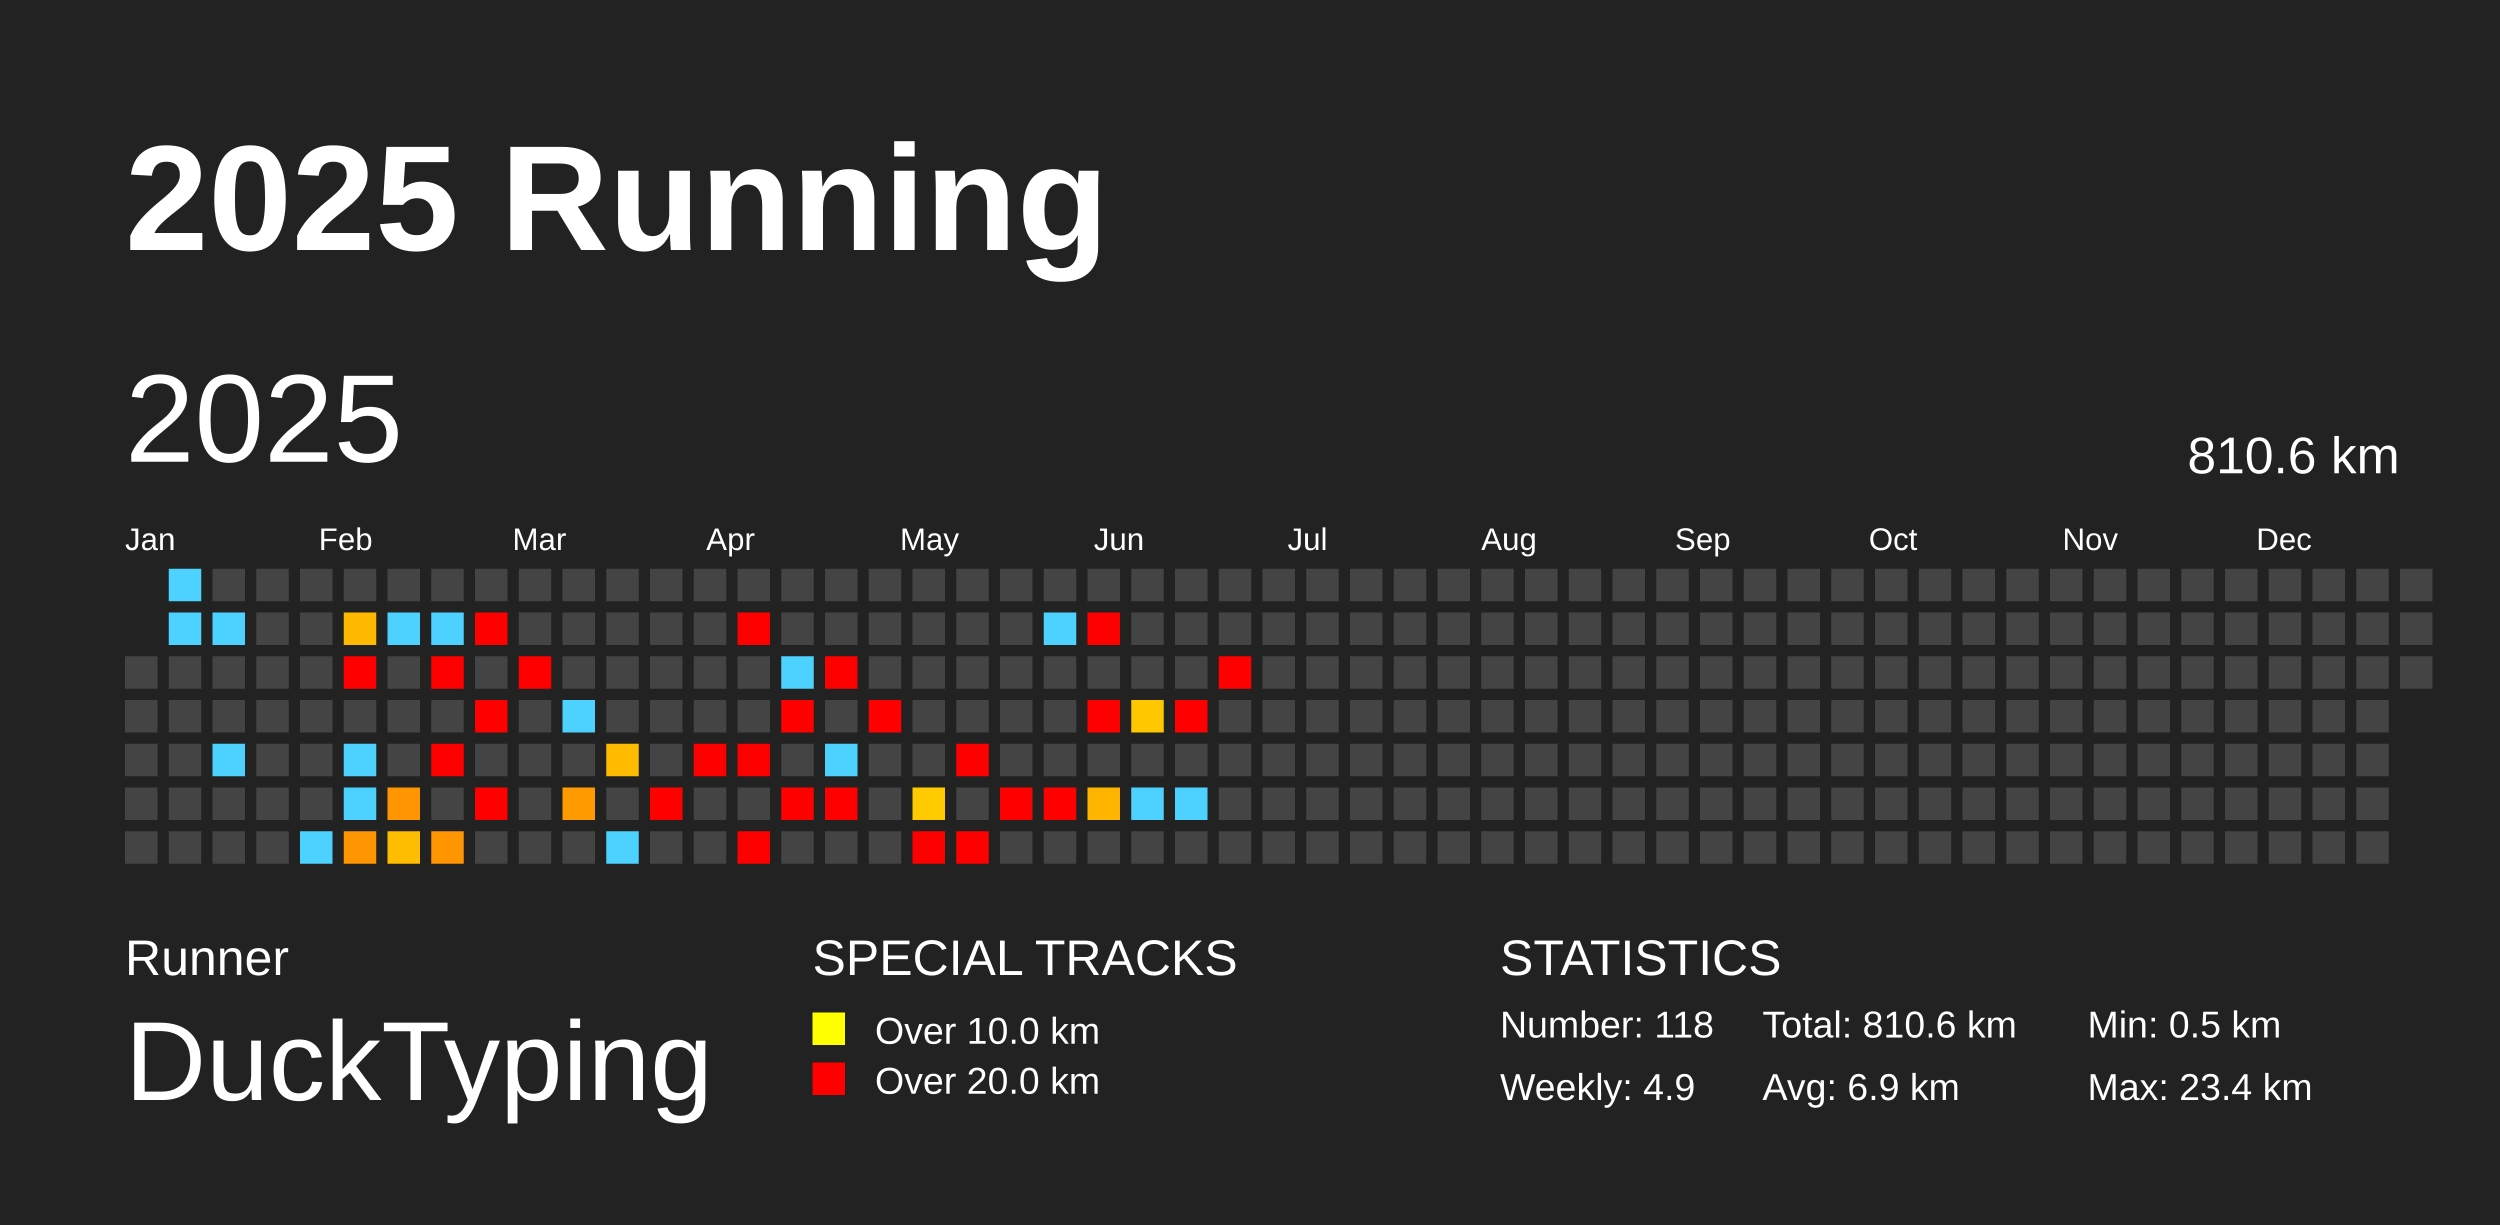
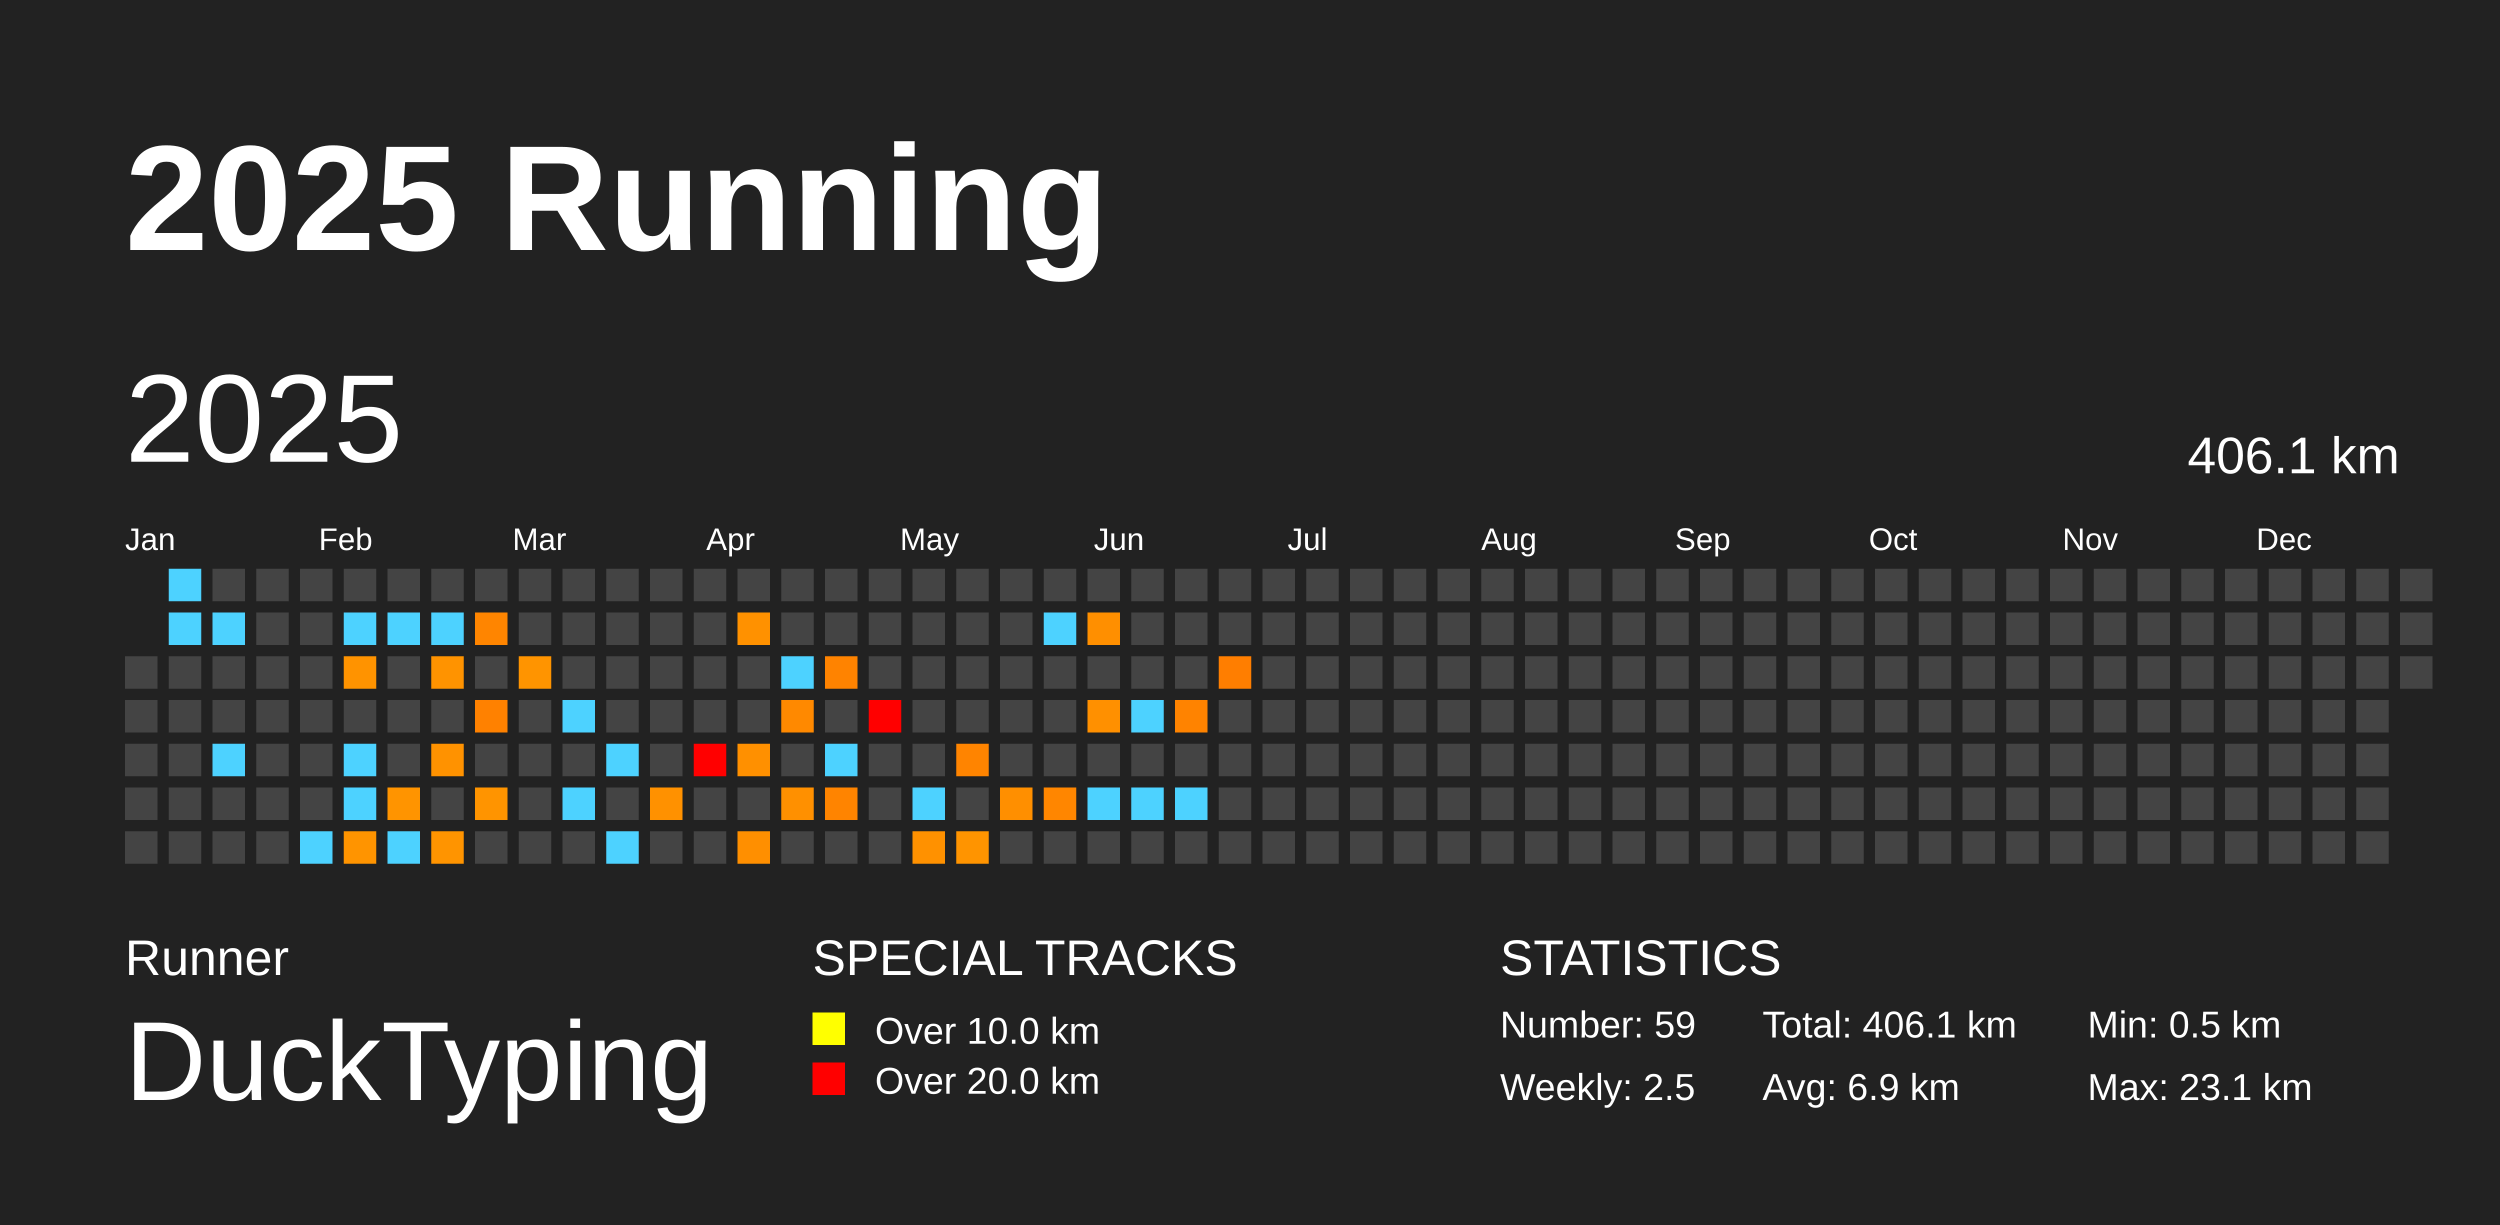
<svg xmlns="http://www.w3.org/2000/svg" baseProfile="full" height="98mm" version="1.1" viewBox="0,0,200,98" width="200mm">
  <defs />
  <rect fill="#222222" height="98" width="200" x="0" y="0" />
  <text fill="#FFFFFF" style="font-size:12px; font-family:Arial; font-weight:bold;" x="10" y="20">2025 Running</text>
  <text fill="#FFFFFF" style="font-size:4px; font-family:Arial" x="10" y="78">Runner</text>
  <text fill="#FFFFFF" style="font-size:9px; font-family:Arial" x="10" y="88">DuckTyping</text>
  <text fill="#FFFFFF" style="font-size:4px; font-family:Arial" x="65" y="78">SPECIAL TRACKS</text>
  <rect fill="yellow" height="2.6" width="2.6" x="65" y="81" />
  <text fill="#FFFFFF" style="font-size:3px; font-family:Arial" x="70" y="83.5">Over 10.0 km</text>
  <rect fill="red" height="2.6" width="2.6" x="65" y="85" />
  <text fill="#FFFFFF" style="font-size:3px; font-family:Arial" x="70" y="87.5">Over 20.0 km</text>
  <text fill="#FFFFFF" style="font-size:4px; font-family:Arial" x="120" y="78">STATISTICS</text>
-   <text fill="#FFFFFF" style="font-size:3px; font-family:Arial" x="120" y="83">Number: 118</text>
-   <text fill="#FFFFFF" style="font-size:3px; font-family:Arial" x="120" y="88">Weekly: 4.9</text>
-   <text fill="#FFFFFF" style="font-size:3px; font-family:Arial" x="141" y="83">Total: 810.6 km</text>
+   <text fill="#FFFFFF" style="font-size:3px; font-family:Arial" x="120" y="83">Number: 59</text>
+   <text fill="#FFFFFF" style="font-size:3px; font-family:Arial" x="120" y="88">Weekly: 2.5</text>
+   <text fill="#FFFFFF" style="font-size:3px; font-family:Arial" x="141" y="83">Total: 406.1 km</text>
  <text fill="#FFFFFF" style="font-size:3px; font-family:Arial" x="141" y="88">Avg: 6.9 km</text>
  <text fill="#FFFFFF" style="font-size:3px; font-family:Arial" x="167" y="83">Min: 0.5 km</text>
-   <text fill="#FFFFFF" style="font-size:3px; font-family:Arial" x="167" y="88">Max: 23.4 km</text>
+   <text fill="#FFFFFF" style="font-size:3px; font-family:Arial" x="167" y="88">Max: 23.1 km</text>
  <text dominant-baseline="hanging" fill="#FFFFFF" style="font-size:10.0px; font-family:Arial;" x="10" y="30">2025</text>
-   <text dominant-baseline="hanging" fill="#FFFFFF" style="font-size:4.125px; font-family:Arial;" x="175" y="35">810.6 km</text>
+   <text dominant-baseline="hanging" fill="#FFFFFF" style="font-size:4.125px; font-family:Arial;" x="175" y="35">406.1 km</text>
  <text fill="#FFFFFF" style="font-size:2.5px; font-family:Arial" x="10.0" y="44">Jan</text>
  <text fill="#FFFFFF" style="font-size:2.5px; font-family:Arial" x="25.5" y="44">Feb</text>
  <text fill="#FFFFFF" style="font-size:2.5px; font-family:Arial" x="41.0" y="44">Mar</text>
  <text fill="#FFFFFF" style="font-size:2.5px; font-family:Arial" x="56.5" y="44">Apr</text>
  <text fill="#FFFFFF" style="font-size:2.5px; font-family:Arial" x="72.0" y="44">May</text>
  <text fill="#FFFFFF" style="font-size:2.5px; font-family:Arial" x="87.5" y="44">Jun</text>
  <text fill="#FFFFFF" style="font-size:2.5px; font-family:Arial" x="103.0" y="44">Jul</text>
  <text fill="#FFFFFF" style="font-size:2.5px; font-family:Arial" x="118.5" y="44">Aug</text>
  <text fill="#FFFFFF" style="font-size:2.5px; font-family:Arial" x="134.0" y="44">Sep</text>
  <text fill="#FFFFFF" style="font-size:2.5px; font-family:Arial" x="149.5" y="44">Oct</text>
  <text fill="#FFFFFF" style="font-size:2.5px; font-family:Arial" x="165.0" y="44">Nov</text>
  <text fill="#FFFFFF" style="font-size:2.5px; font-family:Arial" x="180.5" y="44">Dec</text>
  <rect fill="#444444" height="2.6" width="2.6" x="10.0" y="52.5" />
  <rect fill="#444444" height="2.6" width="2.6" x="10.0" y="56.0" />
  <rect fill="#444444" height="2.6" width="2.6" x="10.0" y="59.5" />
  <rect fill="#444444" height="2.6" width="2.6" x="10.0" y="63.0" />
  <rect fill="#444444" height="2.6" width="2.6" x="10.0" y="66.5" />
  <rect fill="#4dd2ff" height="2.6" width="2.6" x="13.5" y="45.5" />
  <rect fill="#4dd2ff" height="2.6" width="2.6" x="13.5" y="49.0" />
  <rect fill="#444444" height="2.6" width="2.6" x="13.5" y="52.5" />
  <rect fill="#444444" height="2.6" width="2.6" x="13.5" y="56.0" />
  <rect fill="#444444" height="2.6" width="2.6" x="13.5" y="59.5" />
  <rect fill="#444444" height="2.6" width="2.6" x="13.5" y="63.0" />
  <rect fill="#444444" height="2.6" width="2.6" x="13.5" y="66.5" />
  <rect fill="#444444" height="2.6" width="2.6" x="17.0" y="45.5" />
  <rect fill="#4dd2ff" height="2.6" width="2.6" x="17.0" y="49.0" />
  <rect fill="#444444" height="2.6" width="2.6" x="17.0" y="52.5" />
  <rect fill="#444444" height="2.6" width="2.6" x="17.0" y="56.0" />
  <rect fill="#4dd2ff" height="2.6" width="2.6" x="17.0" y="59.5" />
  <rect fill="#444444" height="2.6" width="2.6" x="17.0" y="63.0" />
  <rect fill="#444444" height="2.6" width="2.6" x="17.0" y="66.5" />
  <rect fill="#444444" height="2.6" width="2.6" x="20.5" y="45.5" />
  <rect fill="#444444" height="2.6" width="2.6" x="20.5" y="49.0" />
  <rect fill="#444444" height="2.6" width="2.6" x="20.5" y="52.5" />
  <rect fill="#444444" height="2.6" width="2.6" x="20.5" y="56.0" />
  <rect fill="#444444" height="2.6" width="2.6" x="20.5" y="59.5" />
  <rect fill="#444444" height="2.6" width="2.6" x="20.5" y="63.0" />
  <rect fill="#444444" height="2.6" width="2.6" x="20.5" y="66.5" />
  <rect fill="#444444" height="2.6" width="2.6" x="24.0" y="45.5" />
  <rect fill="#444444" height="2.6" width="2.6" x="24.0" y="49.0" />
  <rect fill="#444444" height="2.6" width="2.6" x="24.0" y="52.5" />
  <rect fill="#444444" height="2.6" width="2.6" x="24.0" y="56.0" />
  <rect fill="#444444" height="2.6" width="2.6" x="24.0" y="59.5" />
  <rect fill="#444444" height="2.6" width="2.6" x="24.0" y="63.0" />
  <rect fill="#4dd2ff" height="2.6" width="2.6" x="24.0" y="66.5" />
  <rect fill="#444444" height="2.6" width="2.6" x="27.5" y="45.5" />
-   <rect fill="#ffba00" height="2.6" width="2.6" x="27.5" y="49.0" />
-   <rect fill="red" height="2.6" width="2.6" x="27.5" y="52.5" />
+   <rect fill="#4dd2ff" height="2.6" width="2.6" x="27.5" y="49.0" />
+   <rect fill="#ff9300" height="2.6" width="2.6" x="27.5" y="52.5" />
  <rect fill="#444444" height="2.6" width="2.6" x="27.5" y="56.0" />
  <rect fill="#4dd2ff" height="2.6" width="2.6" x="27.5" y="59.5" />
  <rect fill="#4dd2ff" height="2.6" width="2.6" x="27.5" y="63.0" />
-   <rect fill="#ff9500" height="2.6" width="2.6" x="27.5" y="66.5" />
+   <rect fill="#ff9400" height="2.6" width="2.6" x="27.5" y="66.5" />
  <rect fill="#444444" height="2.6" width="2.6" x="31.0" y="45.5" />
  <rect fill="#4dd2ff" height="2.6" width="2.6" x="31.0" y="49.0" />
  <rect fill="#444444" height="2.6" width="2.6" x="31.0" y="52.5" />
  <rect fill="#444444" height="2.6" width="2.6" x="31.0" y="56.0" />
  <rect fill="#444444" height="2.6" width="2.6" x="31.0" y="59.5" />
-   <rect fill="#ff9500" height="2.6" width="2.6" x="31.0" y="63.0" />
-   <rect fill="#ffbd00" height="2.6" width="2.6" x="31.0" y="66.5" />
+   <rect fill="#ff9400" height="2.6" width="2.6" x="31.0" y="63.0" />
+   <rect fill="#4dd2ff" height="2.6" width="2.6" x="31.0" y="66.5" />
  <rect fill="#444444" height="2.6" width="2.6" x="34.5" y="45.5" />
  <rect fill="#4dd2ff" height="2.6" width="2.6" x="34.5" y="49.0" />
-   <rect fill="red" height="2.6" width="2.6" x="34.5" y="52.5" />
+   <rect fill="#ff9300" height="2.6" width="2.6" x="34.5" y="52.5" />
  <rect fill="#444444" height="2.6" width="2.6" x="34.5" y="56.0" />
-   <rect fill="red" height="2.6" width="2.6" x="34.5" y="59.5" />
+   <rect fill="#ff9200" height="2.6" width="2.6" x="34.5" y="59.5" />
  <rect fill="#444444" height="2.6" width="2.6" x="34.5" y="63.0" />
-   <rect fill="#ff9500" height="2.6" width="2.6" x="34.5" y="66.5" />
+   <rect fill="#ff9400" height="2.6" width="2.6" x="34.5" y="66.5" />
  <rect fill="#444444" height="2.6" width="2.6" x="38.0" y="45.5" />
-   <rect fill="red" height="2.6" width="2.6" x="38.0" y="49.0" />
+   <rect fill="#ff8500" height="2.6" width="2.6" x="38.0" y="49.0" />
  <rect fill="#444444" height="2.6" width="2.6" x="38.0" y="52.5" />
-   <rect fill="red" height="2.6" width="2.6" x="38.0" y="56.0" />
+   <rect fill="#ff8100" height="2.6" width="2.6" x="38.0" y="56.0" />
  <rect fill="#444444" height="2.6" width="2.6" x="38.0" y="59.5" />
-   <rect fill="red" height="2.6" width="2.6" x="38.0" y="63.0" />
+   <rect fill="#ff9400" height="2.6" width="2.6" x="38.0" y="63.0" />
  <rect fill="#444444" height="2.6" width="2.6" x="38.0" y="66.5" />
  <rect fill="#444444" height="2.6" width="2.6" x="41.5" y="45.5" />
  <rect fill="#444444" height="2.6" width="2.6" x="41.5" y="49.0" />
-   <rect fill="red" height="2.6" width="2.6" x="41.5" y="52.5" />
+   <rect fill="#ff9400" height="2.6" width="2.6" x="41.5" y="52.5" />
  <rect fill="#444444" height="2.6" width="2.6" x="41.5" y="56.0" />
  <rect fill="#444444" height="2.6" width="2.6" x="41.5" y="59.5" />
  <rect fill="#444444" height="2.6" width="2.6" x="41.5" y="63.0" />
  <rect fill="#444444" height="2.6" width="2.6" x="41.5" y="66.5" />
  <rect fill="#444444" height="2.6" width="2.6" x="45.0" y="45.5" />
  <rect fill="#444444" height="2.6" width="2.6" x="45.0" y="49.0" />
  <rect fill="#444444" height="2.6" width="2.6" x="45.0" y="52.5" />
  <rect fill="#4dd2ff" height="2.6" width="2.6" x="45.0" y="56.0" />
  <rect fill="#444444" height="2.6" width="2.6" x="45.0" y="59.5" />
-   <rect fill="#ff9b00" height="2.6" width="2.6" x="45.0" y="63.0" />
+   <rect fill="#4dd2ff" height="2.6" width="2.6" x="45.0" y="63.0" />
  <rect fill="#444444" height="2.6" width="2.6" x="45.0" y="66.5" />
  <rect fill="#444444" height="2.6" width="2.6" x="48.5" y="45.5" />
  <rect fill="#444444" height="2.6" width="2.6" x="48.5" y="49.0" />
  <rect fill="#444444" height="2.6" width="2.6" x="48.5" y="52.5" />
  <rect fill="#444444" height="2.6" width="2.6" x="48.5" y="56.0" />
-   <rect fill="#ffbb00" height="2.6" width="2.6" x="48.5" y="59.5" />
+   <rect fill="#4dd2ff" height="2.6" width="2.6" x="48.5" y="59.5" />
  <rect fill="#444444" height="2.6" width="2.6" x="48.5" y="63.0" />
  <rect fill="#4dd2ff" height="2.6" width="2.6" x="48.5" y="66.5" />
  <rect fill="#444444" height="2.6" width="2.6" x="52.0" y="45.5" />
  <rect fill="#444444" height="2.6" width="2.6" x="52.0" y="49.0" />
  <rect fill="#444444" height="2.6" width="2.6" x="52.0" y="52.5" />
  <rect fill="#444444" height="2.6" width="2.6" x="52.0" y="56.0" />
  <rect fill="#444444" height="2.6" width="2.6" x="52.0" y="59.5" />
-   <rect fill="red" height="2.6" width="2.6" x="52.0" y="63.0" />
+   <rect fill="#ff9100" height="2.6" width="2.6" x="52.0" y="63.0" />
  <rect fill="#444444" height="2.6" width="2.6" x="52.0" y="66.5" />
  <rect fill="#444444" height="2.6" width="2.6" x="55.5" y="45.5" />
  <rect fill="#444444" height="2.6" width="2.6" x="55.5" y="49.0" />
  <rect fill="#444444" height="2.6" width="2.6" x="55.5" y="52.5" />
  <rect fill="#444444" height="2.6" width="2.6" x="55.5" y="56.0" />
  <rect fill="red" height="2.6" width="2.6" x="55.5" y="59.5" />
  <rect fill="#444444" height="2.6" width="2.6" x="55.5" y="63.0" />
  <rect fill="#444444" height="2.6" width="2.6" x="55.5" y="66.5" />
  <rect fill="#444444" height="2.6" width="2.6" x="59.0" y="45.5" />
-   <rect fill="red" height="2.6" width="2.6" x="59.0" y="49.0" />
+   <rect fill="#ff9100" height="2.6" width="2.6" x="59.0" y="49.0" />
  <rect fill="#444444" height="2.6" width="2.6" x="59.0" y="52.5" />
  <rect fill="#444444" height="2.6" width="2.6" x="59.0" y="56.0" />
-   <rect fill="red" height="2.6" width="2.6" x="59.0" y="59.5" />
+   <rect fill="#ff9000" height="2.6" width="2.6" x="59.0" y="59.5" />
  <rect fill="#444444" height="2.6" width="2.6" x="59.0" y="63.0" />
-   <rect fill="red" height="2.6" width="2.6" x="59.0" y="66.5" />
+   <rect fill="#ff8f00" height="2.6" width="2.6" x="59.0" y="66.5" />
  <rect fill="#444444" height="2.6" width="2.6" x="62.5" y="45.5" />
  <rect fill="#444444" height="2.6" width="2.6" x="62.5" y="49.0" />
  <rect fill="#4dd2ff" height="2.6" width="2.6" x="62.5" y="52.5" />
-   <rect fill="red" height="2.6" width="2.6" x="62.5" y="56.0" />
+   <rect fill="#ff8900" height="2.6" width="2.6" x="62.5" y="56.0" />
  <rect fill="#444444" height="2.6" width="2.6" x="62.5" y="59.5" />
-   <rect fill="red" height="2.6" width="2.6" x="62.5" y="63.0" />
+   <rect fill="#ff9000" height="2.6" width="2.6" x="62.5" y="63.0" />
  <rect fill="#444444" height="2.6" width="2.6" x="62.5" y="66.5" />
  <rect fill="#444444" height="2.6" width="2.6" x="66.0" y="45.5" />
  <rect fill="#444444" height="2.6" width="2.6" x="66.0" y="49.0" />
-   <rect fill="red" height="2.6" width="2.6" x="66.0" y="52.5" />
+   <rect fill="#ff8300" height="2.6" width="2.6" x="66.0" y="52.5" />
  <rect fill="#444444" height="2.6" width="2.6" x="66.0" y="56.0" />
  <rect fill="#4dd2ff" height="2.6" width="2.6" x="66.0" y="59.5" />
-   <rect fill="red" height="2.6" width="2.6" x="66.0" y="63.0" />
+   <rect fill="#ff8400" height="2.6" width="2.6" x="66.0" y="63.0" />
  <rect fill="#444444" height="2.6" width="2.6" x="66.0" y="66.5" />
  <rect fill="#444444" height="2.6" width="2.6" x="69.5" y="45.5" />
  <rect fill="#444444" height="2.6" width="2.6" x="69.5" y="49.0" />
  <rect fill="#444444" height="2.6" width="2.6" x="69.5" y="52.5" />
  <rect fill="red" height="2.6" width="2.6" x="69.5" y="56.0" />
  <rect fill="#444444" height="2.6" width="2.6" x="69.5" y="59.5" />
  <rect fill="#444444" height="2.6" width="2.6" x="69.5" y="63.0" />
  <rect fill="#444444" height="2.6" width="2.6" x="69.5" y="66.5" />
  <rect fill="#444444" height="2.6" width="2.6" x="73.0" y="45.5" />
  <rect fill="#444444" height="2.6" width="2.6" x="73.0" y="49.0" />
  <rect fill="#444444" height="2.6" width="2.6" x="73.0" y="52.5" />
  <rect fill="#444444" height="2.6" width="2.6" x="73.0" y="56.0" />
  <rect fill="#444444" height="2.6" width="2.6" x="73.0" y="59.5" />
-   <rect fill="#ffcb00" height="2.6" width="2.6" x="73.0" y="63.0" />
-   <rect fill="red" height="2.6" width="2.6" x="73.0" y="66.5" />
+   <rect fill="#4dd2ff" height="2.6" width="2.6" x="73.0" y="63.0" />
+   <rect fill="#ff9100" height="2.6" width="2.6" x="73.0" y="66.5" />
  <rect fill="#444444" height="2.6" width="2.6" x="76.5" y="45.5" />
  <rect fill="#444444" height="2.6" width="2.6" x="76.5" y="49.0" />
  <rect fill="#444444" height="2.6" width="2.6" x="76.5" y="52.5" />
  <rect fill="#444444" height="2.6" width="2.6" x="76.5" y="56.0" />
-   <rect fill="red" height="2.6" width="2.6" x="76.5" y="59.5" />
+   <rect fill="#ff8400" height="2.6" width="2.6" x="76.5" y="59.5" />
  <rect fill="#444444" height="2.6" width="2.6" x="76.5" y="63.0" />
-   <rect fill="red" height="2.6" width="2.6" x="76.5" y="66.5" />
+   <rect fill="#ff9400" height="2.6" width="2.6" x="76.5" y="66.5" />
  <rect fill="#444444" height="2.6" width="2.6" x="80.0" y="45.5" />
  <rect fill="#444444" height="2.6" width="2.6" x="80.0" y="49.0" />
  <rect fill="#444444" height="2.6" width="2.6" x="80.0" y="52.5" />
  <rect fill="#444444" height="2.6" width="2.6" x="80.0" y="56.0" />
  <rect fill="#444444" height="2.6" width="2.6" x="80.0" y="59.5" />
-   <rect fill="red" height="2.6" width="2.6" x="80.0" y="63.0" />
+   <rect fill="#ff8f00" height="2.6" width="2.6" x="80.0" y="63.0" />
  <rect fill="#444444" height="2.6" width="2.6" x="80.0" y="66.5" />
  <rect fill="#444444" height="2.6" width="2.6" x="83.5" y="45.5" />
  <rect fill="#4dd2ff" height="2.6" width="2.6" x="83.5" y="49.0" />
  <rect fill="#444444" height="2.6" width="2.6" x="83.5" y="52.5" />
  <rect fill="#444444" height="2.6" width="2.6" x="83.5" y="56.0" />
  <rect fill="#444444" height="2.6" width="2.6" x="83.5" y="59.5" />
-   <rect fill="red" height="2.6" width="2.6" x="83.5" y="63.0" />
+   <rect fill="#ff8600" height="2.6" width="2.6" x="83.5" y="63.0" />
  <rect fill="#444444" height="2.6" width="2.6" x="83.5" y="66.5" />
  <rect fill="#444444" height="2.6" width="2.6" x="87.0" y="45.5" />
-   <rect fill="red" height="2.6" width="2.6" x="87.0" y="49.0" />
+   <rect fill="#ff8f00" height="2.6" width="2.6" x="87.0" y="49.0" />
  <rect fill="#444444" height="2.6" width="2.6" x="87.0" y="52.5" />
-   <rect fill="red" height="2.6" width="2.6" x="87.0" y="56.0" />
+   <rect fill="#ff9000" height="2.6" width="2.6" x="87.0" y="56.0" />
  <rect fill="#444444" height="2.6" width="2.6" x="87.0" y="59.5" />
-   <rect fill="#ffb500" height="2.6" width="2.6" x="87.0" y="63.0" />
+   <rect fill="#4dd2ff" height="2.6" width="2.6" x="87.0" y="63.0" />
  <rect fill="#444444" height="2.6" width="2.6" x="87.0" y="66.5" />
  <rect fill="#444444" height="2.6" width="2.6" x="90.5" y="45.5" />
  <rect fill="#444444" height="2.6" width="2.6" x="90.5" y="49.0" />
  <rect fill="#444444" height="2.6" width="2.6" x="90.5" y="52.5" />
-   <rect fill="#ffc700" height="2.6" width="2.6" x="90.5" y="56.0" />
+   <rect fill="#4dd2ff" height="2.6" width="2.6" x="90.5" y="56.0" />
  <rect fill="#444444" height="2.6" width="2.6" x="90.5" y="59.5" />
  <rect fill="#4dd2ff" height="2.6" width="2.6" x="90.5" y="63.0" />
  <rect fill="#444444" height="2.6" width="2.6" x="90.5" y="66.5" />
  <rect fill="#444444" height="2.6" width="2.6" x="94.0" y="45.5" />
  <rect fill="#444444" height="2.6" width="2.6" x="94.0" y="49.0" />
  <rect fill="#444444" height="2.6" width="2.6" x="94.0" y="52.5" />
-   <rect fill="red" height="2.6" width="2.6" x="94.0" y="56.0" />
+   <rect fill="#ff8300" height="2.6" width="2.6" x="94.0" y="56.0" />
  <rect fill="#444444" height="2.6" width="2.6" x="94.0" y="59.5" />
  <rect fill="#4dd2ff" height="2.6" width="2.6" x="94.0" y="63.0" />
  <rect fill="#444444" height="2.6" width="2.6" x="94.0" y="66.5" />
  <rect fill="#444444" height="2.6" width="2.6" x="97.5" y="45.5" />
  <rect fill="#444444" height="2.6" width="2.6" x="97.5" y="49.0" />
-   <rect fill="red" height="2.6" width="2.6" x="97.5" y="52.5" />
+   <rect fill="#ff7e00" height="2.6" width="2.6" x="97.5" y="52.5" />
  <rect fill="#444444" height="2.6" width="2.6" x="97.5" y="56.0" />
  <rect fill="#444444" height="2.6" width="2.6" x="97.5" y="59.5" />
  <rect fill="#444444" height="2.6" width="2.6" x="97.5" y="63.0" />
  <rect fill="#444444" height="2.6" width="2.6" x="97.5" y="66.5" />
  <rect fill="#444444" height="2.6" width="2.6" x="101.0" y="45.5" />
  <rect fill="#444444" height="2.6" width="2.6" x="101.0" y="49.0" />
  <rect fill="#444444" height="2.6" width="2.6" x="101.0" y="52.5" />
  <rect fill="#444444" height="2.6" width="2.6" x="101.0" y="56.0" />
  <rect fill="#444444" height="2.6" width="2.6" x="101.0" y="59.5" />
  <rect fill="#444444" height="2.6" width="2.6" x="101.0" y="63.0" />
  <rect fill="#444444" height="2.6" width="2.6" x="101.0" y="66.5" />
  <rect fill="#444444" height="2.6" width="2.6" x="104.5" y="45.5" />
  <rect fill="#444444" height="2.6" width="2.6" x="104.5" y="49.0" />
  <rect fill="#444444" height="2.6" width="2.6" x="104.5" y="52.5" />
  <rect fill="#444444" height="2.6" width="2.6" x="104.5" y="56.0" />
  <rect fill="#444444" height="2.6" width="2.6" x="104.5" y="59.5" />
  <rect fill="#444444" height="2.6" width="2.6" x="104.5" y="63.0" />
  <rect fill="#444444" height="2.6" width="2.6" x="104.5" y="66.5" />
  <rect fill="#444444" height="2.6" width="2.6" x="108.0" y="45.5" />
  <rect fill="#444444" height="2.6" width="2.6" x="108.0" y="49.0" />
  <rect fill="#444444" height="2.6" width="2.6" x="108.0" y="52.5" />
  <rect fill="#444444" height="2.6" width="2.6" x="108.0" y="56.0" />
  <rect fill="#444444" height="2.6" width="2.6" x="108.0" y="59.5" />
  <rect fill="#444444" height="2.6" width="2.6" x="108.0" y="63.0" />
  <rect fill="#444444" height="2.6" width="2.6" x="108.0" y="66.5" />
  <rect fill="#444444" height="2.6" width="2.6" x="111.5" y="45.5" />
  <rect fill="#444444" height="2.6" width="2.6" x="111.5" y="49.0" />
  <rect fill="#444444" height="2.6" width="2.6" x="111.5" y="52.5" />
  <rect fill="#444444" height="2.6" width="2.6" x="111.5" y="56.0" />
  <rect fill="#444444" height="2.6" width="2.6" x="111.5" y="59.5" />
  <rect fill="#444444" height="2.6" width="2.6" x="111.5" y="63.0" />
  <rect fill="#444444" height="2.6" width="2.6" x="111.5" y="66.5" />
  <rect fill="#444444" height="2.6" width="2.6" x="115.0" y="45.5" />
  <rect fill="#444444" height="2.6" width="2.6" x="115.0" y="49.0" />
  <rect fill="#444444" height="2.6" width="2.6" x="115.0" y="52.5" />
  <rect fill="#444444" height="2.6" width="2.6" x="115.0" y="56.0" />
  <rect fill="#444444" height="2.6" width="2.6" x="115.0" y="59.5" />
  <rect fill="#444444" height="2.6" width="2.6" x="115.0" y="63.0" />
  <rect fill="#444444" height="2.6" width="2.6" x="115.0" y="66.5" />
  <rect fill="#444444" height="2.6" width="2.6" x="118.5" y="45.5" />
  <rect fill="#444444" height="2.6" width="2.6" x="118.5" y="49.0" />
  <rect fill="#444444" height="2.6" width="2.6" x="118.5" y="52.5" />
  <rect fill="#444444" height="2.6" width="2.6" x="118.5" y="56.0" />
  <rect fill="#444444" height="2.6" width="2.6" x="118.5" y="59.5" />
  <rect fill="#444444" height="2.6" width="2.6" x="118.5" y="63.0" />
  <rect fill="#444444" height="2.6" width="2.6" x="118.5" y="66.5" />
  <rect fill="#444444" height="2.6" width="2.6" x="122.0" y="45.5" />
  <rect fill="#444444" height="2.6" width="2.6" x="122.0" y="49.0" />
  <rect fill="#444444" height="2.6" width="2.6" x="122.0" y="52.5" />
  <rect fill="#444444" height="2.6" width="2.6" x="122.0" y="56.0" />
  <rect fill="#444444" height="2.6" width="2.6" x="122.0" y="59.5" />
  <rect fill="#444444" height="2.6" width="2.6" x="122.0" y="63.0" />
  <rect fill="#444444" height="2.6" width="2.6" x="122.0" y="66.5" />
  <rect fill="#444444" height="2.6" width="2.6" x="125.5" y="45.5" />
  <rect fill="#444444" height="2.6" width="2.6" x="125.5" y="49.0" />
  <rect fill="#444444" height="2.6" width="2.6" x="125.5" y="52.5" />
  <rect fill="#444444" height="2.6" width="2.6" x="125.5" y="56.0" />
  <rect fill="#444444" height="2.6" width="2.6" x="125.5" y="59.5" />
  <rect fill="#444444" height="2.6" width="2.6" x="125.5" y="63.0" />
  <rect fill="#444444" height="2.6" width="2.6" x="125.5" y="66.5" />
  <rect fill="#444444" height="2.6" width="2.6" x="129.0" y="45.5" />
  <rect fill="#444444" height="2.6" width="2.6" x="129.0" y="49.0" />
  <rect fill="#444444" height="2.6" width="2.6" x="129.0" y="52.5" />
  <rect fill="#444444" height="2.6" width="2.6" x="129.0" y="56.0" />
  <rect fill="#444444" height="2.6" width="2.6" x="129.0" y="59.5" />
  <rect fill="#444444" height="2.6" width="2.6" x="129.0" y="63.0" />
  <rect fill="#444444" height="2.6" width="2.6" x="129.0" y="66.5" />
  <rect fill="#444444" height="2.6" width="2.6" x="132.5" y="45.5" />
  <rect fill="#444444" height="2.6" width="2.6" x="132.5" y="49.0" />
  <rect fill="#444444" height="2.6" width="2.6" x="132.5" y="52.5" />
  <rect fill="#444444" height="2.6" width="2.6" x="132.5" y="56.0" />
  <rect fill="#444444" height="2.6" width="2.6" x="132.5" y="59.5" />
  <rect fill="#444444" height="2.6" width="2.6" x="132.5" y="63.0" />
  <rect fill="#444444" height="2.6" width="2.6" x="132.5" y="66.5" />
  <rect fill="#444444" height="2.6" width="2.6" x="136.0" y="45.5" />
  <rect fill="#444444" height="2.6" width="2.6" x="136.0" y="49.0" />
  <rect fill="#444444" height="2.6" width="2.6" x="136.0" y="52.5" />
  <rect fill="#444444" height="2.6" width="2.6" x="136.0" y="56.0" />
  <rect fill="#444444" height="2.6" width="2.6" x="136.0" y="59.5" />
  <rect fill="#444444" height="2.6" width="2.6" x="136.0" y="63.0" />
  <rect fill="#444444" height="2.6" width="2.6" x="136.0" y="66.5" />
  <rect fill="#444444" height="2.6" width="2.6" x="139.5" y="45.5" />
  <rect fill="#444444" height="2.6" width="2.6" x="139.5" y="49.0" />
  <rect fill="#444444" height="2.6" width="2.6" x="139.5" y="52.5" />
  <rect fill="#444444" height="2.6" width="2.6" x="139.5" y="56.0" />
  <rect fill="#444444" height="2.6" width="2.6" x="139.5" y="59.5" />
  <rect fill="#444444" height="2.6" width="2.6" x="139.5" y="63.0" />
  <rect fill="#444444" height="2.6" width="2.6" x="139.5" y="66.5" />
  <rect fill="#444444" height="2.6" width="2.6" x="143.0" y="45.5" />
  <rect fill="#444444" height="2.6" width="2.6" x="143.0" y="49.0" />
  <rect fill="#444444" height="2.6" width="2.6" x="143.0" y="52.5" />
  <rect fill="#444444" height="2.6" width="2.6" x="143.0" y="56.0" />
  <rect fill="#444444" height="2.6" width="2.6" x="143.0" y="59.5" />
  <rect fill="#444444" height="2.6" width="2.6" x="143.0" y="63.0" />
  <rect fill="#444444" height="2.6" width="2.6" x="143.0" y="66.5" />
  <rect fill="#444444" height="2.6" width="2.6" x="146.5" y="45.5" />
  <rect fill="#444444" height="2.6" width="2.6" x="146.5" y="49.0" />
  <rect fill="#444444" height="2.6" width="2.6" x="146.5" y="52.5" />
  <rect fill="#444444" height="2.6" width="2.6" x="146.5" y="56.0" />
  <rect fill="#444444" height="2.6" width="2.6" x="146.5" y="59.5" />
  <rect fill="#444444" height="2.6" width="2.6" x="146.5" y="63.0" />
  <rect fill="#444444" height="2.6" width="2.6" x="146.5" y="66.5" />
  <rect fill="#444444" height="2.6" width="2.6" x="150.0" y="45.5" />
  <rect fill="#444444" height="2.6" width="2.6" x="150.0" y="49.0" />
  <rect fill="#444444" height="2.6" width="2.6" x="150.0" y="52.5" />
  <rect fill="#444444" height="2.6" width="2.6" x="150.0" y="56.0" />
  <rect fill="#444444" height="2.6" width="2.6" x="150.0" y="59.5" />
  <rect fill="#444444" height="2.6" width="2.6" x="150.0" y="63.0" />
  <rect fill="#444444" height="2.6" width="2.6" x="150.0" y="66.5" />
  <rect fill="#444444" height="2.6" width="2.6" x="153.5" y="45.5" />
  <rect fill="#444444" height="2.6" width="2.6" x="153.5" y="49.0" />
  <rect fill="#444444" height="2.6" width="2.6" x="153.5" y="52.5" />
  <rect fill="#444444" height="2.6" width="2.6" x="153.5" y="56.0" />
  <rect fill="#444444" height="2.6" width="2.6" x="153.5" y="59.5" />
  <rect fill="#444444" height="2.6" width="2.6" x="153.5" y="63.0" />
  <rect fill="#444444" height="2.6" width="2.6" x="153.5" y="66.5" />
  <rect fill="#444444" height="2.6" width="2.6" x="157.0" y="45.5" />
  <rect fill="#444444" height="2.6" width="2.6" x="157.0" y="49.0" />
  <rect fill="#444444" height="2.6" width="2.6" x="157.0" y="52.5" />
  <rect fill="#444444" height="2.6" width="2.6" x="157.0" y="56.0" />
  <rect fill="#444444" height="2.6" width="2.6" x="157.0" y="59.5" />
  <rect fill="#444444" height="2.6" width="2.6" x="157.0" y="63.0" />
  <rect fill="#444444" height="2.6" width="2.6" x="157.0" y="66.5" />
  <rect fill="#444444" height="2.6" width="2.6" x="160.5" y="45.5" />
  <rect fill="#444444" height="2.6" width="2.6" x="160.5" y="49.0" />
  <rect fill="#444444" height="2.6" width="2.6" x="160.5" y="52.5" />
  <rect fill="#444444" height="2.6" width="2.6" x="160.5" y="56.0" />
  <rect fill="#444444" height="2.6" width="2.6" x="160.5" y="59.5" />
  <rect fill="#444444" height="2.6" width="2.6" x="160.5" y="63.0" />
  <rect fill="#444444" height="2.6" width="2.6" x="160.5" y="66.5" />
  <rect fill="#444444" height="2.6" width="2.6" x="164.0" y="45.5" />
  <rect fill="#444444" height="2.6" width="2.6" x="164.0" y="49.0" />
  <rect fill="#444444" height="2.6" width="2.6" x="164.0" y="52.5" />
  <rect fill="#444444" height="2.6" width="2.6" x="164.0" y="56.0" />
  <rect fill="#444444" height="2.6" width="2.6" x="164.0" y="59.5" />
  <rect fill="#444444" height="2.6" width="2.6" x="164.0" y="63.0" />
  <rect fill="#444444" height="2.6" width="2.6" x="164.0" y="66.5" />
  <rect fill="#444444" height="2.6" width="2.6" x="167.5" y="45.5" />
  <rect fill="#444444" height="2.6" width="2.6" x="167.5" y="49.0" />
  <rect fill="#444444" height="2.6" width="2.6" x="167.5" y="52.5" />
  <rect fill="#444444" height="2.6" width="2.6" x="167.5" y="56.0" />
  <rect fill="#444444" height="2.6" width="2.6" x="167.5" y="59.5" />
  <rect fill="#444444" height="2.6" width="2.6" x="167.5" y="63.0" />
  <rect fill="#444444" height="2.6" width="2.6" x="167.5" y="66.5" />
  <rect fill="#444444" height="2.6" width="2.6" x="171.0" y="45.5" />
  <rect fill="#444444" height="2.6" width="2.6" x="171.0" y="49.0" />
  <rect fill="#444444" height="2.6" width="2.6" x="171.0" y="52.5" />
  <rect fill="#444444" height="2.6" width="2.6" x="171.0" y="56.0" />
  <rect fill="#444444" height="2.6" width="2.6" x="171.0" y="59.5" />
  <rect fill="#444444" height="2.6" width="2.6" x="171.0" y="63.0" />
  <rect fill="#444444" height="2.6" width="2.6" x="171.0" y="66.5" />
  <rect fill="#444444" height="2.6" width="2.6" x="174.5" y="45.5" />
  <rect fill="#444444" height="2.6" width="2.6" x="174.5" y="49.0" />
  <rect fill="#444444" height="2.6" width="2.6" x="174.5" y="52.5" />
  <rect fill="#444444" height="2.6" width="2.6" x="174.5" y="56.0" />
  <rect fill="#444444" height="2.6" width="2.6" x="174.5" y="59.5" />
  <rect fill="#444444" height="2.6" width="2.6" x="174.5" y="63.0" />
  <rect fill="#444444" height="2.6" width="2.6" x="174.5" y="66.5" />
  <rect fill="#444444" height="2.6" width="2.6" x="178.0" y="45.5" />
  <rect fill="#444444" height="2.6" width="2.6" x="178.0" y="49.0" />
  <rect fill="#444444" height="2.6" width="2.6" x="178.0" y="52.5" />
  <rect fill="#444444" height="2.6" width="2.6" x="178.0" y="56.0" />
  <rect fill="#444444" height="2.6" width="2.6" x="178.0" y="59.5" />
  <rect fill="#444444" height="2.6" width="2.6" x="178.0" y="63.0" />
  <rect fill="#444444" height="2.6" width="2.6" x="178.0" y="66.5" />
  <rect fill="#444444" height="2.6" width="2.6" x="181.5" y="45.5" />
  <rect fill="#444444" height="2.6" width="2.6" x="181.5" y="49.0" />
  <rect fill="#444444" height="2.6" width="2.6" x="181.5" y="52.5" />
  <rect fill="#444444" height="2.6" width="2.6" x="181.5" y="56.0" />
  <rect fill="#444444" height="2.6" width="2.6" x="181.5" y="59.5" />
  <rect fill="#444444" height="2.6" width="2.6" x="181.5" y="63.0" />
  <rect fill="#444444" height="2.6" width="2.6" x="181.5" y="66.5" />
  <rect fill="#444444" height="2.6" width="2.6" x="185.0" y="45.5" />
  <rect fill="#444444" height="2.6" width="2.6" x="185.0" y="49.0" />
  <rect fill="#444444" height="2.6" width="2.6" x="185.0" y="52.5" />
  <rect fill="#444444" height="2.6" width="2.6" x="185.0" y="56.0" />
  <rect fill="#444444" height="2.6" width="2.6" x="185.0" y="59.5" />
  <rect fill="#444444" height="2.6" width="2.6" x="185.0" y="63.0" />
  <rect fill="#444444" height="2.6" width="2.6" x="185.0" y="66.5" />
  <rect fill="#444444" height="2.6" width="2.6" x="188.5" y="45.5" />
  <rect fill="#444444" height="2.6" width="2.6" x="188.5" y="49.0" />
  <rect fill="#444444" height="2.6" width="2.6" x="188.5" y="52.5" />
  <rect fill="#444444" height="2.6" width="2.6" x="188.5" y="56.0" />
  <rect fill="#444444" height="2.6" width="2.6" x="188.5" y="59.5" />
  <rect fill="#444444" height="2.6" width="2.6" x="188.5" y="63.0" />
  <rect fill="#444444" height="2.6" width="2.6" x="188.5" y="66.5" />
  <rect fill="#444444" height="2.6" width="2.6" x="192.0" y="45.5" />
  <rect fill="#444444" height="2.6" width="2.6" x="192.0" y="49.0" />
  <rect fill="#444444" height="2.6" width="2.6" x="192.0" y="52.5" />
</svg>
